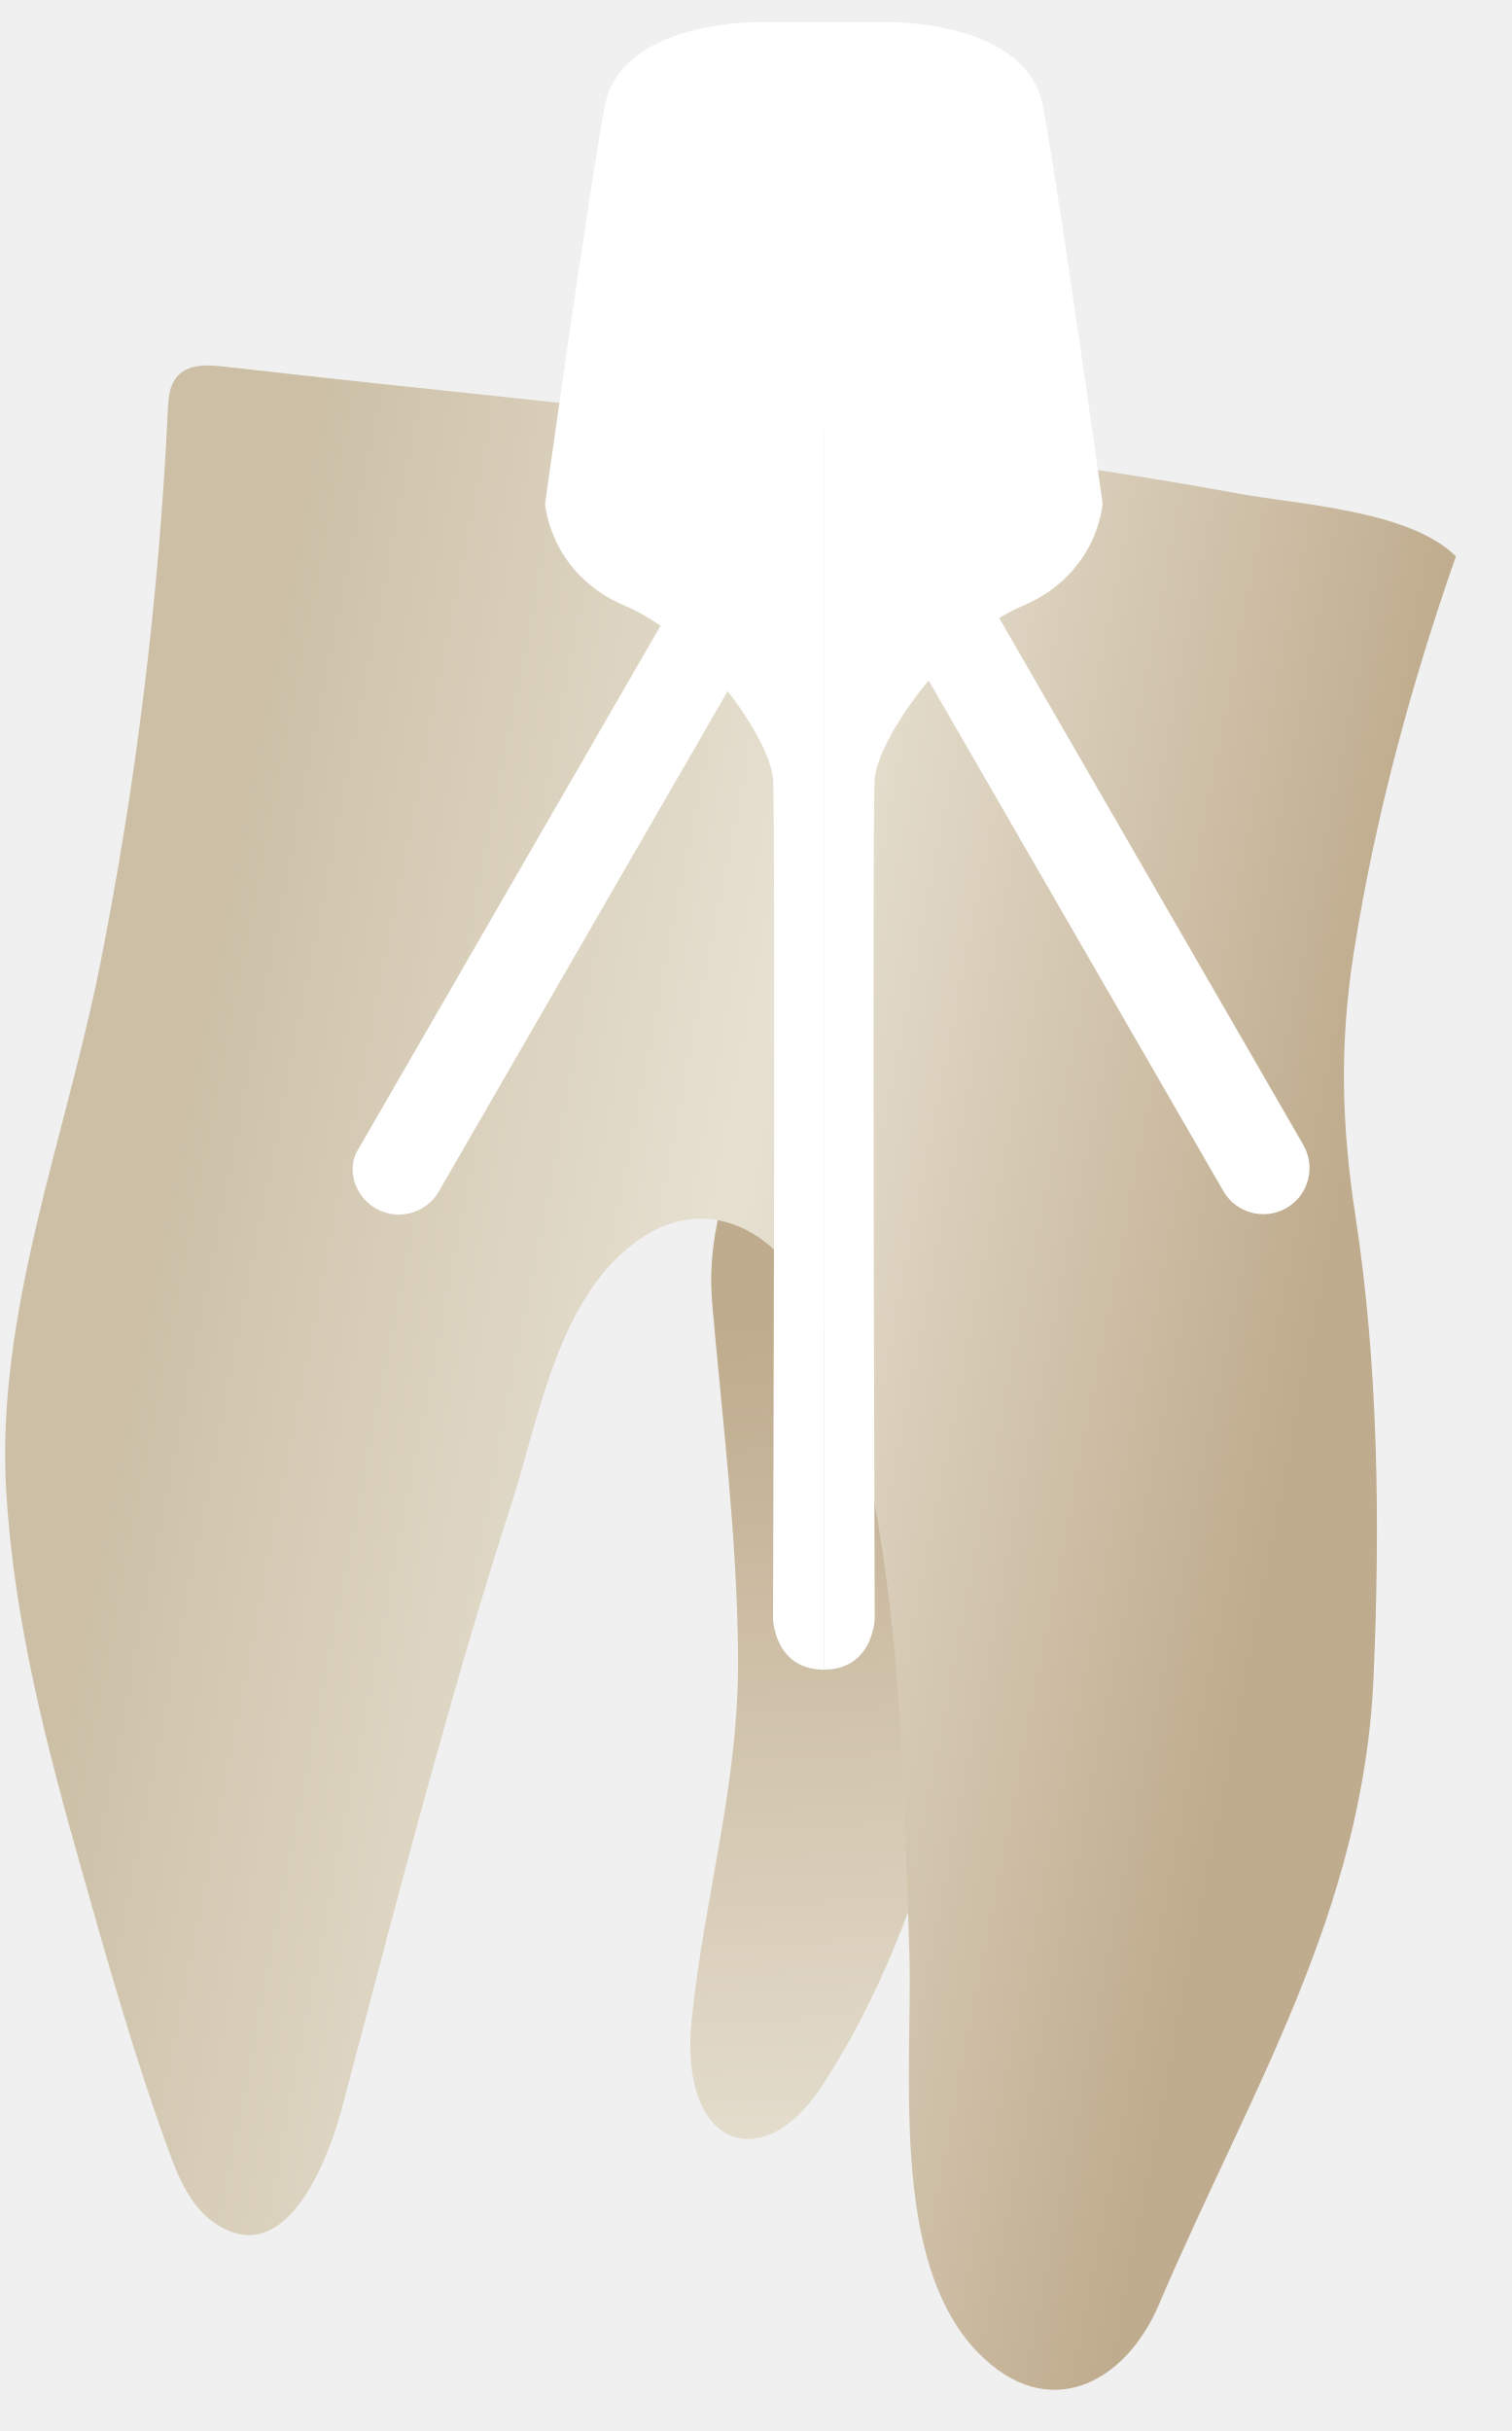
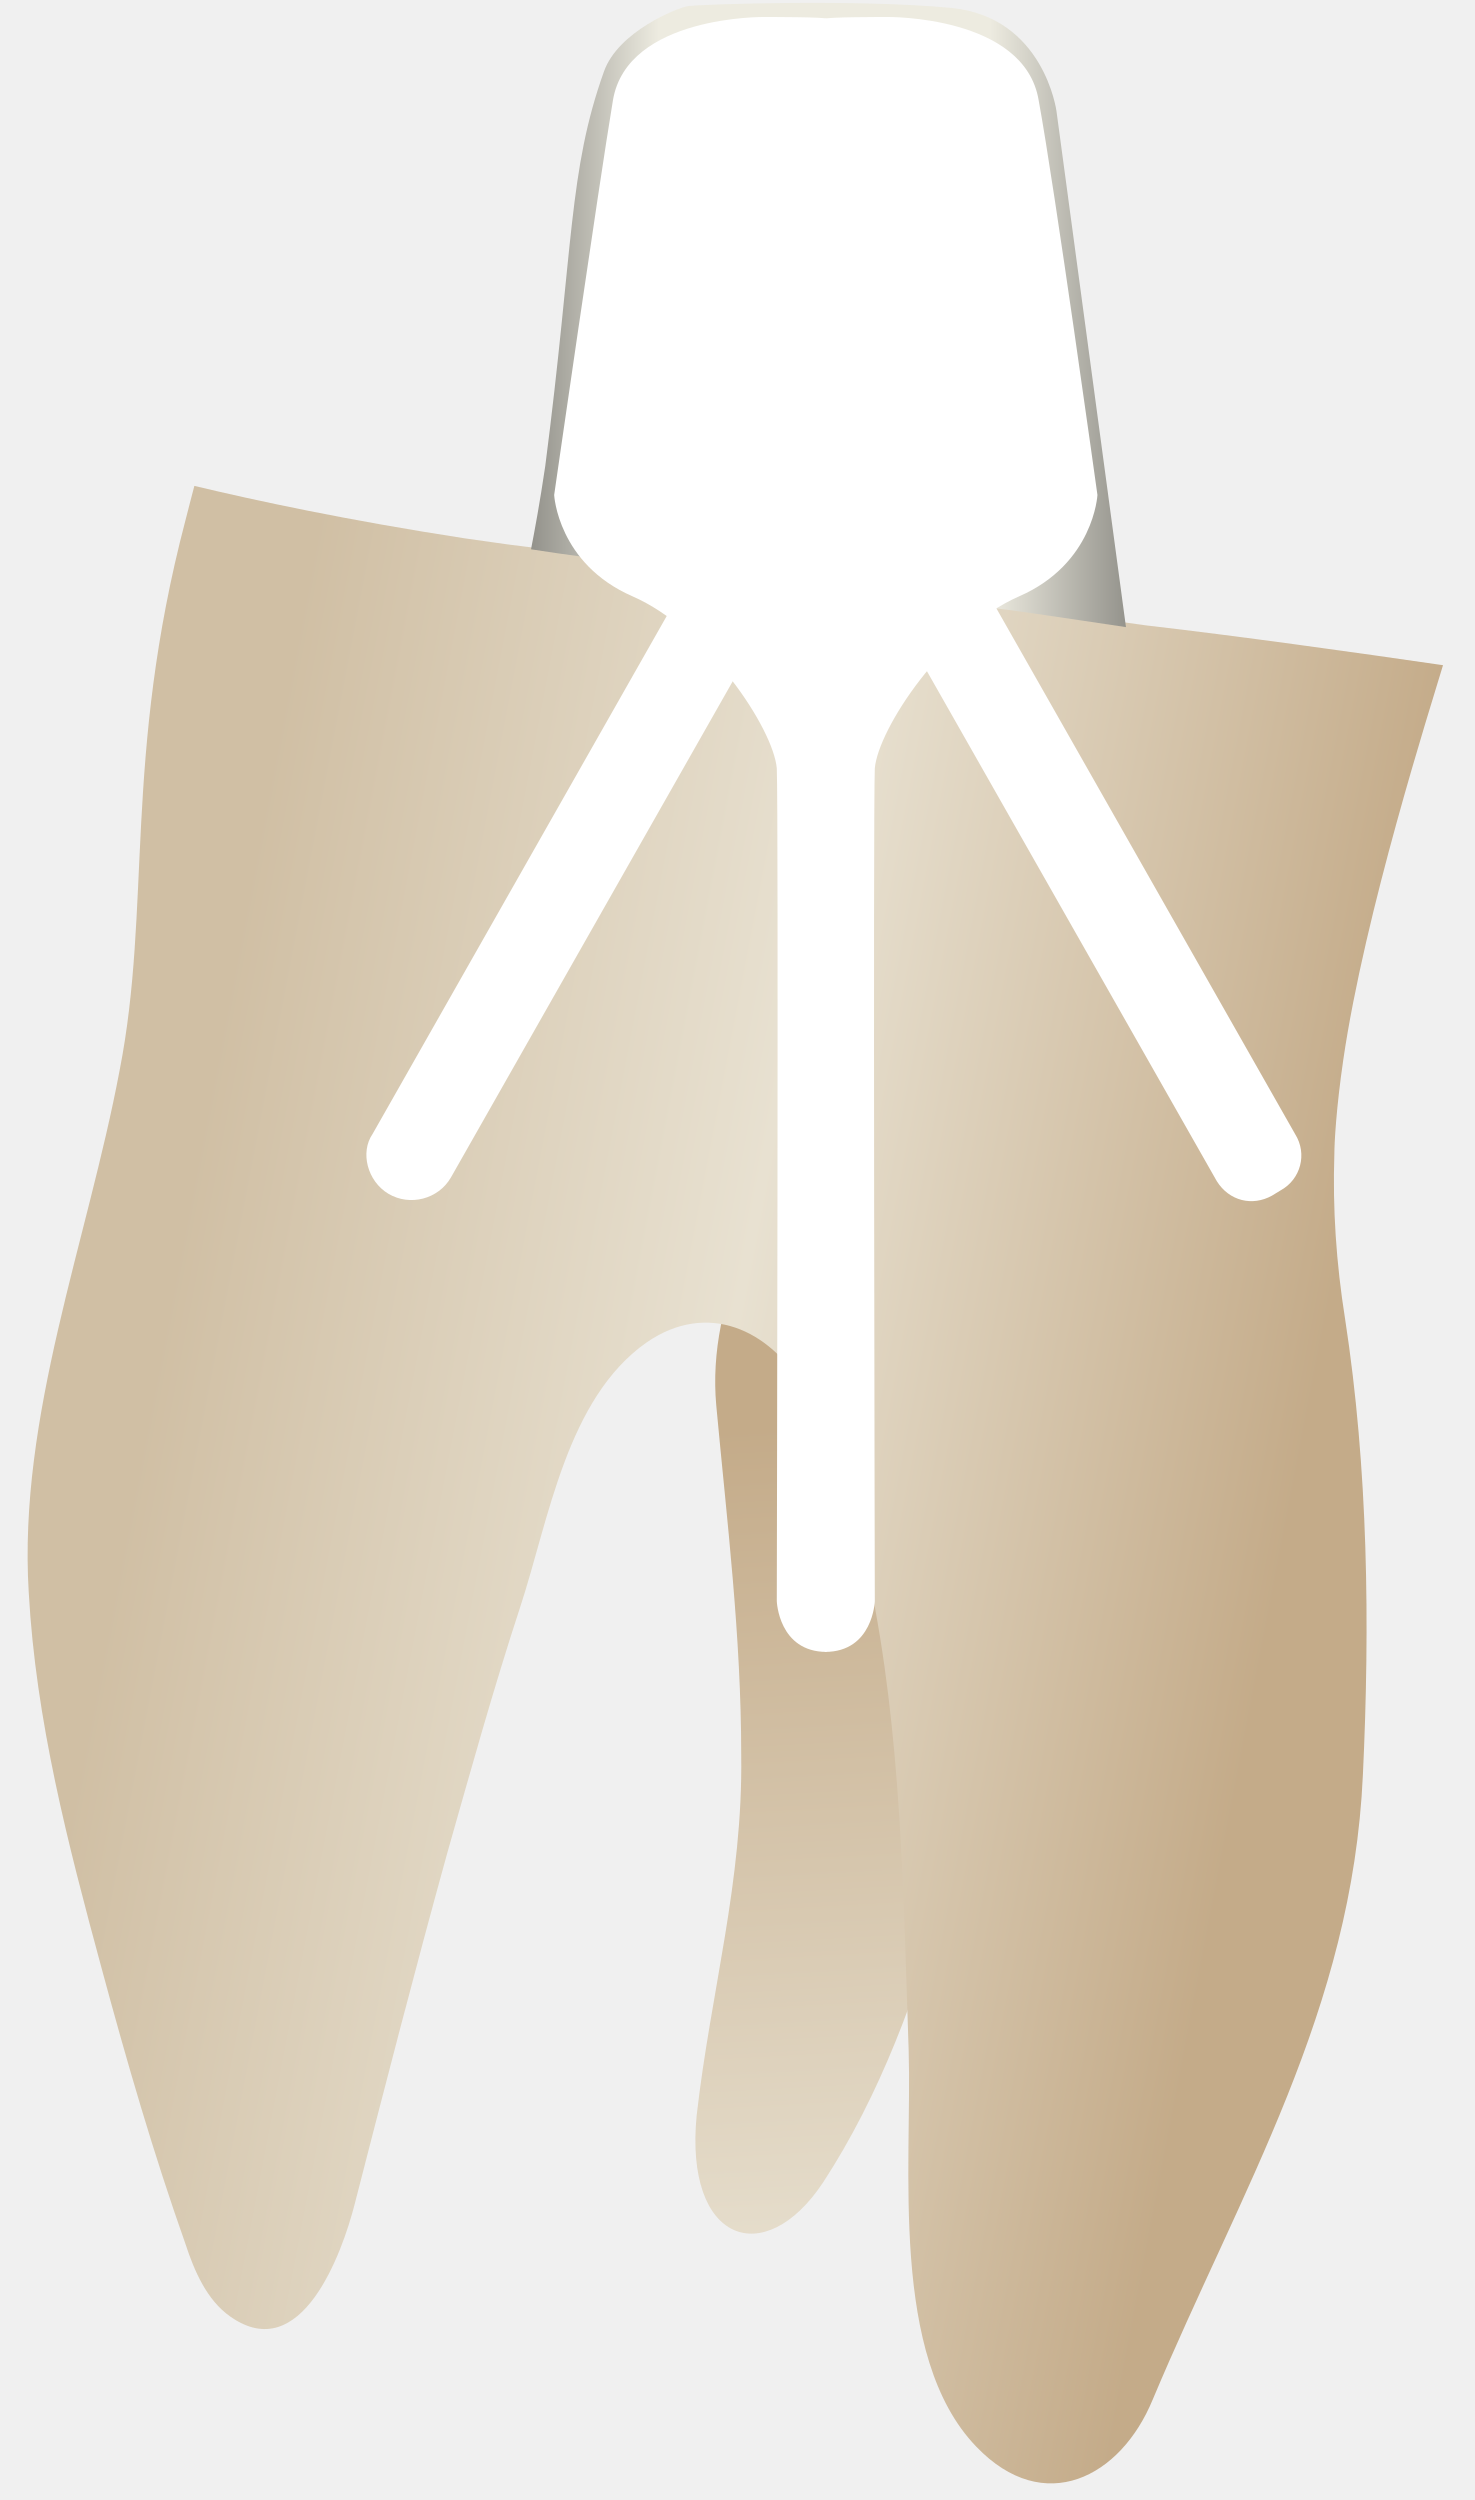
- <svg xmlns="http://www.w3.org/2000/svg" width="23" height="37" viewBox="0 0 23 37" fill="none">
-   <path d="M10.529 30.73C10.327 32.687 11.597 33.132 12.498 31.768C14.241 29.132 14.913 25.458 15.485 22.104C15.75 20.551 17.06 14.99 15.768 14.066C14.486 13.149 10.556 16.558 10.84 19.832C10.994 21.609 11.218 23.372 11.234 25.186C11.252 27.157 10.727 28.813 10.529 30.73Z" fill="url(#paint0_linear_91_12620)" />
-   <path d="M22.16 8.468C21.474 10.427 20.922 12.471 20.602 14.522C20.388 15.902 20.42 17.129 20.629 18.495C20.982 20.79 21.007 23.186 20.908 25.502C20.754 29.113 19.021 31.833 17.637 35.082C17.127 36.276 15.951 36.902 14.883 35.804C13.529 34.411 13.895 31.484 13.841 29.717C13.767 27.299 13.718 24.864 13.235 22.485C13.026 21.46 12.734 20.439 12.199 19.541C11.667 18.648 10.684 18.212 9.743 18.855C8.49 19.712 8.207 21.588 7.774 22.924C7.368 24.176 7 25.441 6.645 26.709C6.143 28.5 5.679 30.302 5.201 32.099C5.003 32.843 4.356 34.59 3.262 33.831C2.893 33.574 2.71 33.13 2.557 32.707C2.052 31.318 1.648 29.895 1.246 28.473C0.706 26.568 0.21 24.669 0.094 22.685C-0.064 19.98 1.001 17.307 1.522 14.689C2.076 11.907 2.421 9.083 2.554 6.25C2.562 6.063 2.577 5.86 2.703 5.722C2.873 5.536 3.164 5.551 3.414 5.58C6.486 5.932 9.564 6.218 12.633 6.602C14.709 6.86 16.789 7.133 18.847 7.512C19.754 7.679 21.456 7.765 22.16 8.468Z" fill="url(#paint1_linear_91_12620)" />
-   <path d="M13.5 0.336C13.5 0.336 15.627 0.295 15.874 1.616C16.122 2.938 16.783 7.666 16.783 7.666C16.783 7.666 16.715 8.736 15.562 9.223C14.409 9.71 13.355 11.259 13.314 11.858C13.273 12.457 13.314 24.637 13.314 24.637C13.314 24.637 13.292 25.412 12.539 25.412V0.336C12.54 0.336 13.452 0.336 13.5 0.336Z" fill="#fff" />
-   <path d="M11.58 0.336C11.58 0.336 9.453 0.295 9.205 1.616C8.957 2.938 8.297 7.666 8.297 7.666C8.297 7.666 8.364 8.736 9.518 9.223C10.671 9.71 11.724 11.259 11.766 11.858C11.807 12.457 11.766 24.637 11.766 24.637C11.766 24.637 11.787 25.412 12.54 25.412V0.336C12.54 0.336 11.627 0.336 11.58 0.336Z" fill="#fff" />
-   <path d="M5.719 18.392C6.055 18.586 6.485 18.471 6.679 18.135L11.76 9.334C11.954 8.998 11.839 8.568 11.503 8.374C11.167 8.18 10.737 8.295 10.543 8.677L5.462 17.477C5.267 17.768 5.383 18.198 5.719 18.392Z" fill="#fff" />
-   <path d="M19.581 18.386C19.245 18.58 18.815 18.465 18.621 18.129L13.54 9.328C13.345 8.992 13.461 8.562 13.797 8.368C14.133 8.174 14.563 8.289 14.757 8.625L19.838 17.426C20.032 17.762 19.917 18.192 19.581 18.386Z" fill="#fff" />
+ <svg xmlns="http://www.w3.org/2000/svg" width="23" height="39" viewBox="0 0 23 39" fill="none">
+   <path d="M10.868 33C10.674 34.977 11.924 35.429 12.841 34.045C14.592 31.362 15.259 27.634 15.815 24.216C16.092 22.634 17.398 16.985 16.092 16.053C14.814 15.121 10.868 18.595 11.174 21.928C11.341 23.736 11.563 25.515 11.563 27.379C11.591 29.357 11.091 31.051 10.868 33Z" fill="url(#paint0_linear_145_6653)" />
+   <path d="M22.511 10.377C22.317 11.026 21.288 14.246 20.955 16.534C20.844 17.296 20.816 17.833 20.816 18.002C20.788 18.85 20.844 19.697 20.983 20.573C21.344 22.917 21.372 25.346 21.261 27.69C21.094 31.362 19.371 34.13 17.982 37.434C17.482 38.649 16.287 39.27 15.231 38.169C13.869 36.757 14.23 33.791 14.175 31.983C14.091 29.526 14.064 27.041 13.563 24.64C13.369 23.595 13.063 22.55 12.535 21.646C12.007 20.742 11.035 20.29 10.09 20.94C8.84 21.815 8.562 23.708 8.117 25.064C7.7 26.334 7.339 27.634 6.978 28.905C6.478 30.712 6.005 32.548 5.533 34.384C5.338 35.147 4.699 36.926 3.588 36.135C3.227 35.881 3.032 35.429 2.893 35.005C2.393 33.593 1.976 32.153 1.587 30.712C1.059 28.764 0.559 26.843 0.448 24.837C0.281 22.098 1.365 19.358 1.865 16.703C2.365 14.161 1.921 11.817 2.893 8.117C2.949 7.891 3.004 7.693 3.032 7.58C3.977 7.806 5.422 8.117 7.256 8.399C9.173 8.682 9.618 8.654 12.563 9.021C13.508 9.134 13.786 9.19 17.87 9.755C19.343 9.925 21.149 10.179 22.511 10.377Z" fill="url(#paint1_linear_145_6653)" />
+   <path d="M17.565 9.783C17.203 7.1 16.842 4.417 16.481 1.734C16.481 1.734 16.286 0.265 14.841 0.124C13.396 -0.017 10.896 0.067 10.729 0.096C10.562 0.124 9.645 0.491 9.423 1.113C8.867 2.666 8.951 3.824 8.506 7.27C8.423 7.835 8.339 8.287 8.284 8.569C8.812 8.654 9.312 8.71 9.84 8.795C9.923 6.366 10.034 3.909 10.118 1.48C10.118 1.48 15.564 5.18 15.592 5.236C15.62 5.264 16.425 7.863 16.425 7.863C15.814 8.371 15.203 8.88 14.591 9.388C15.592 9.473 16.592 9.642 17.565 9.783Z" fill="url(#paint2_linear_145_6653)" />
+   <path d="M13.841 0.265C13.841 0.265 15.981 0.237 16.203 1.564C16.453 2.92 17.12 7.722 17.12 7.722C17.12 7.722 17.064 8.795 15.898 9.303C14.73 9.812 13.702 11.365 13.647 11.986C13.619 12.608 13.647 24.979 13.647 24.979C13.647 24.979 13.619 25.77 12.869 25.77V0.293C12.896 0.265 13.786 0.265 13.841 0.265Z" fill="white" />
+   <path d="M11.924 0.265C11.924 0.265 9.784 0.237 9.562 1.564C9.34 2.892 8.645 7.722 8.645 7.722C8.645 7.722 8.701 8.795 9.868 9.303C11.035 9.812 12.063 11.365 12.118 11.986C12.146 12.608 12.118 24.979 12.118 24.979C12.118 24.979 12.146 25.77 12.896 25.77V0.293C12.896 0.265 11.979 0.265 11.924 0.265Z" fill="white" />
+   <path d="M6.061 18.624C6.395 18.821 6.839 18.708 7.034 18.369L12.119 9.416C12.313 9.077 12.202 8.625 11.869 8.428C11.535 8.23 11.091 8.343 10.896 8.738L5.811 17.692C5.617 17.974 5.728 18.426 6.061 18.624Z" fill="white" />
+   <path d="M19.982 18.567L19.843 18.652C19.538 18.822 19.176 18.737 18.982 18.426L13.813 9.332C13.647 9.021 13.73 8.654 14.036 8.456L14.175 8.371C14.48 8.202 14.842 8.286 15.036 8.597L20.204 17.692C20.399 18.003 20.288 18.398 19.982 18.567Z" fill="white" />
  <defs>
-     <linearGradient id="paint0_linear_91_12620" x1="13.711" y1="13.805" x2="15.821" y2="52.609" gradientUnits="userSpaceOnUse">
-       <stop offset="0.16" stop-color="#BFAB8D" />
-       <stop offset="0.508" stop-color="#E7E1D2" />
-       <stop offset="0.73" stop-color="#CCBFA6" />
+     <linearGradient id="paint0_linear_145_6653" x1="14.012" y1="15.824" x2="16.192" y2="55.261" gradientUnits="userSpaceOnUse">
+       <stop offset="0.16" stop-color="#C4AB89" />
+       <stop offset="0.508" stop-color="#E8E1D1" />
+       <stop offset="0.73" stop-color="#D0BFA4" />
    </linearGradient>
-     <linearGradient id="paint1_linear_91_12620" x1="19.633" y1="22.36" x2="2.139" y2="18.956" gradientUnits="userSpaceOnUse">
-       <stop stop-color="#BFAB8D" />
-       <stop offset="0.508" stop-color="#E7E1D2" />
-       <stop offset="1" stop-color="#CCBFA6" />
+     <linearGradient id="paint1_linear_145_6653" x1="19.943" y1="24.673" x2="2.406" y2="21.316" gradientUnits="userSpaceOnUse">
+       <stop stop-color="#C4AB89" />
+       <stop offset="0.508" stop-color="#E8E1D1" />
+       <stop offset="1" stop-color="#D0BFA4" />
+     </linearGradient>
+     <linearGradient id="paint2_linear_145_6653" x1="17.576" y1="4.898" x2="8.312" y2="4.898" gradientUnits="userSpaceOnUse">
+       <stop stop-color="#94938C" />
+       <stop offset="0.23" stop-color="#EDEBE0" />
+       <stop offset="0.788" stop-color="#EDEBE0" />
+       <stop offset="1" stop-color="#94938C" />
    </linearGradient>
  </defs>
</svg>
